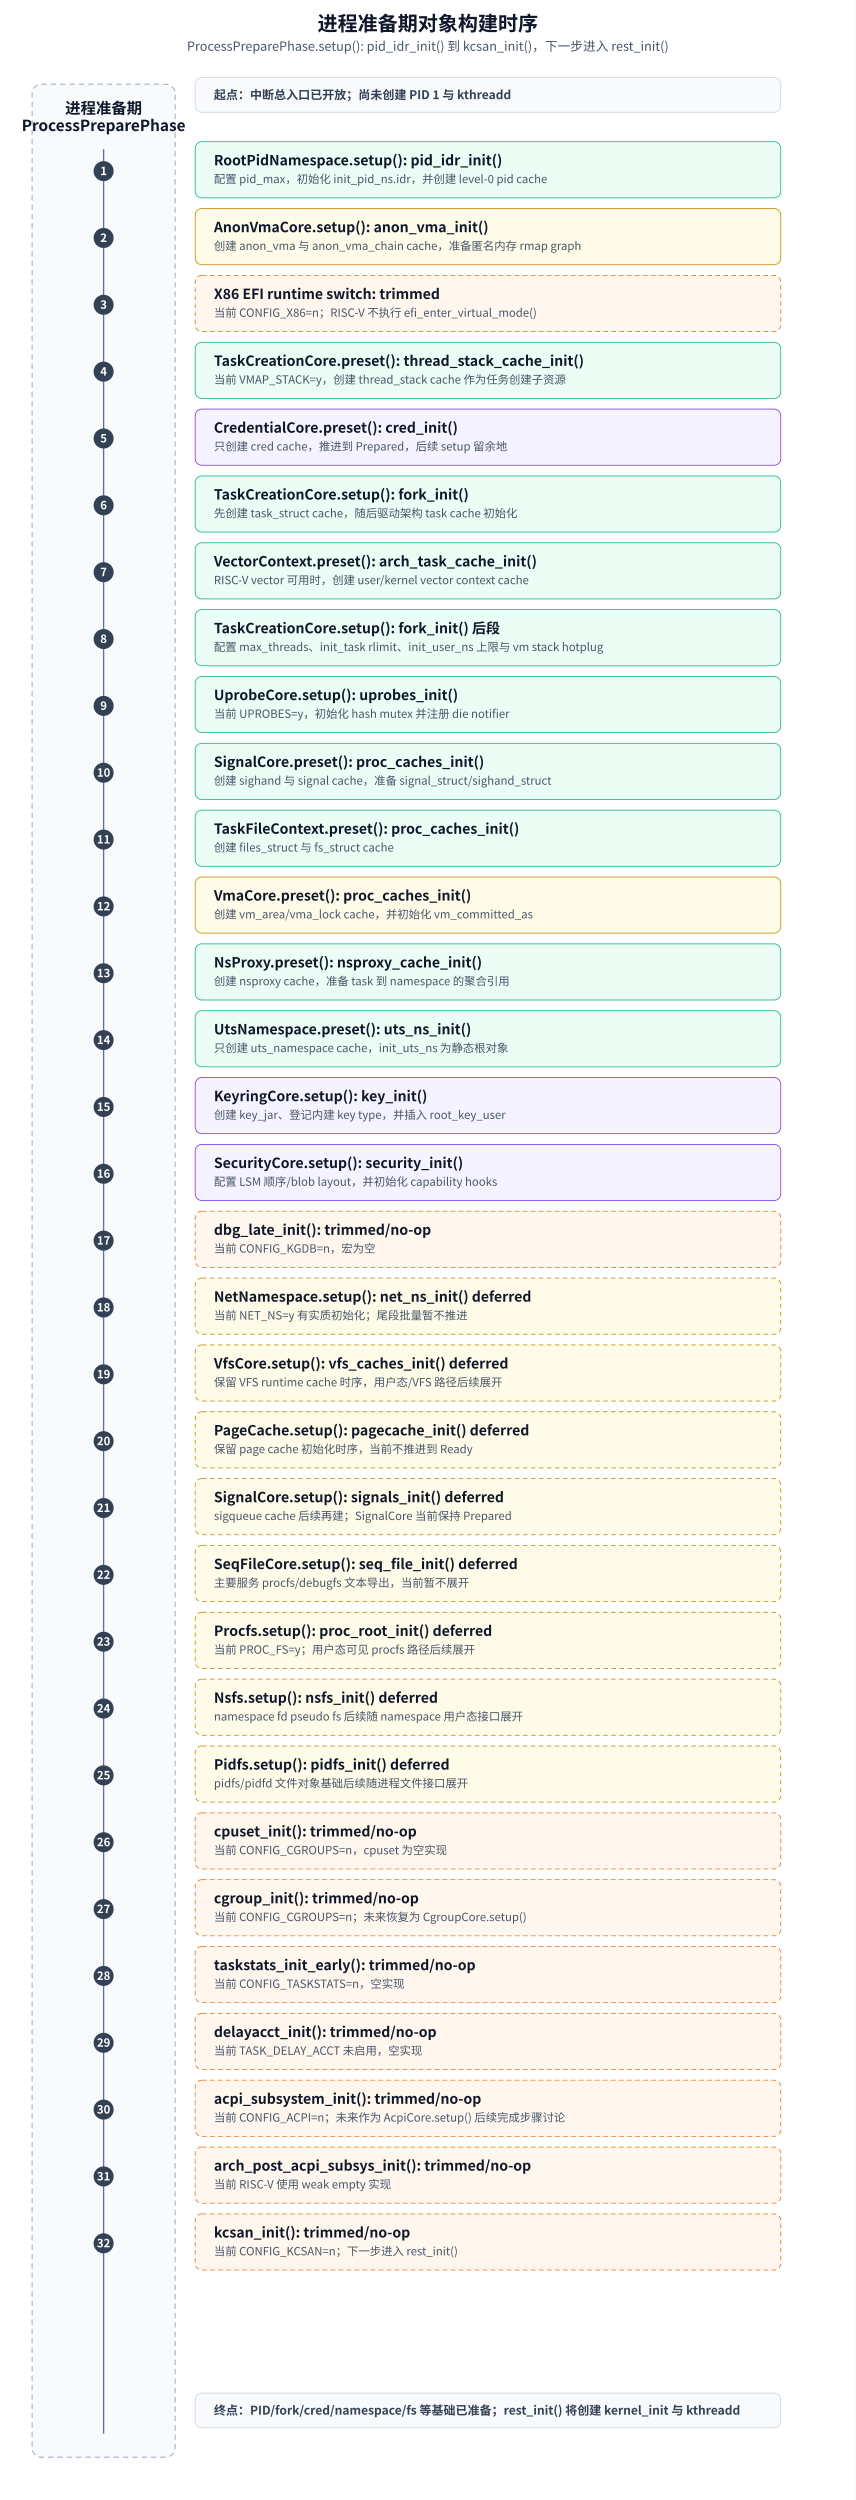
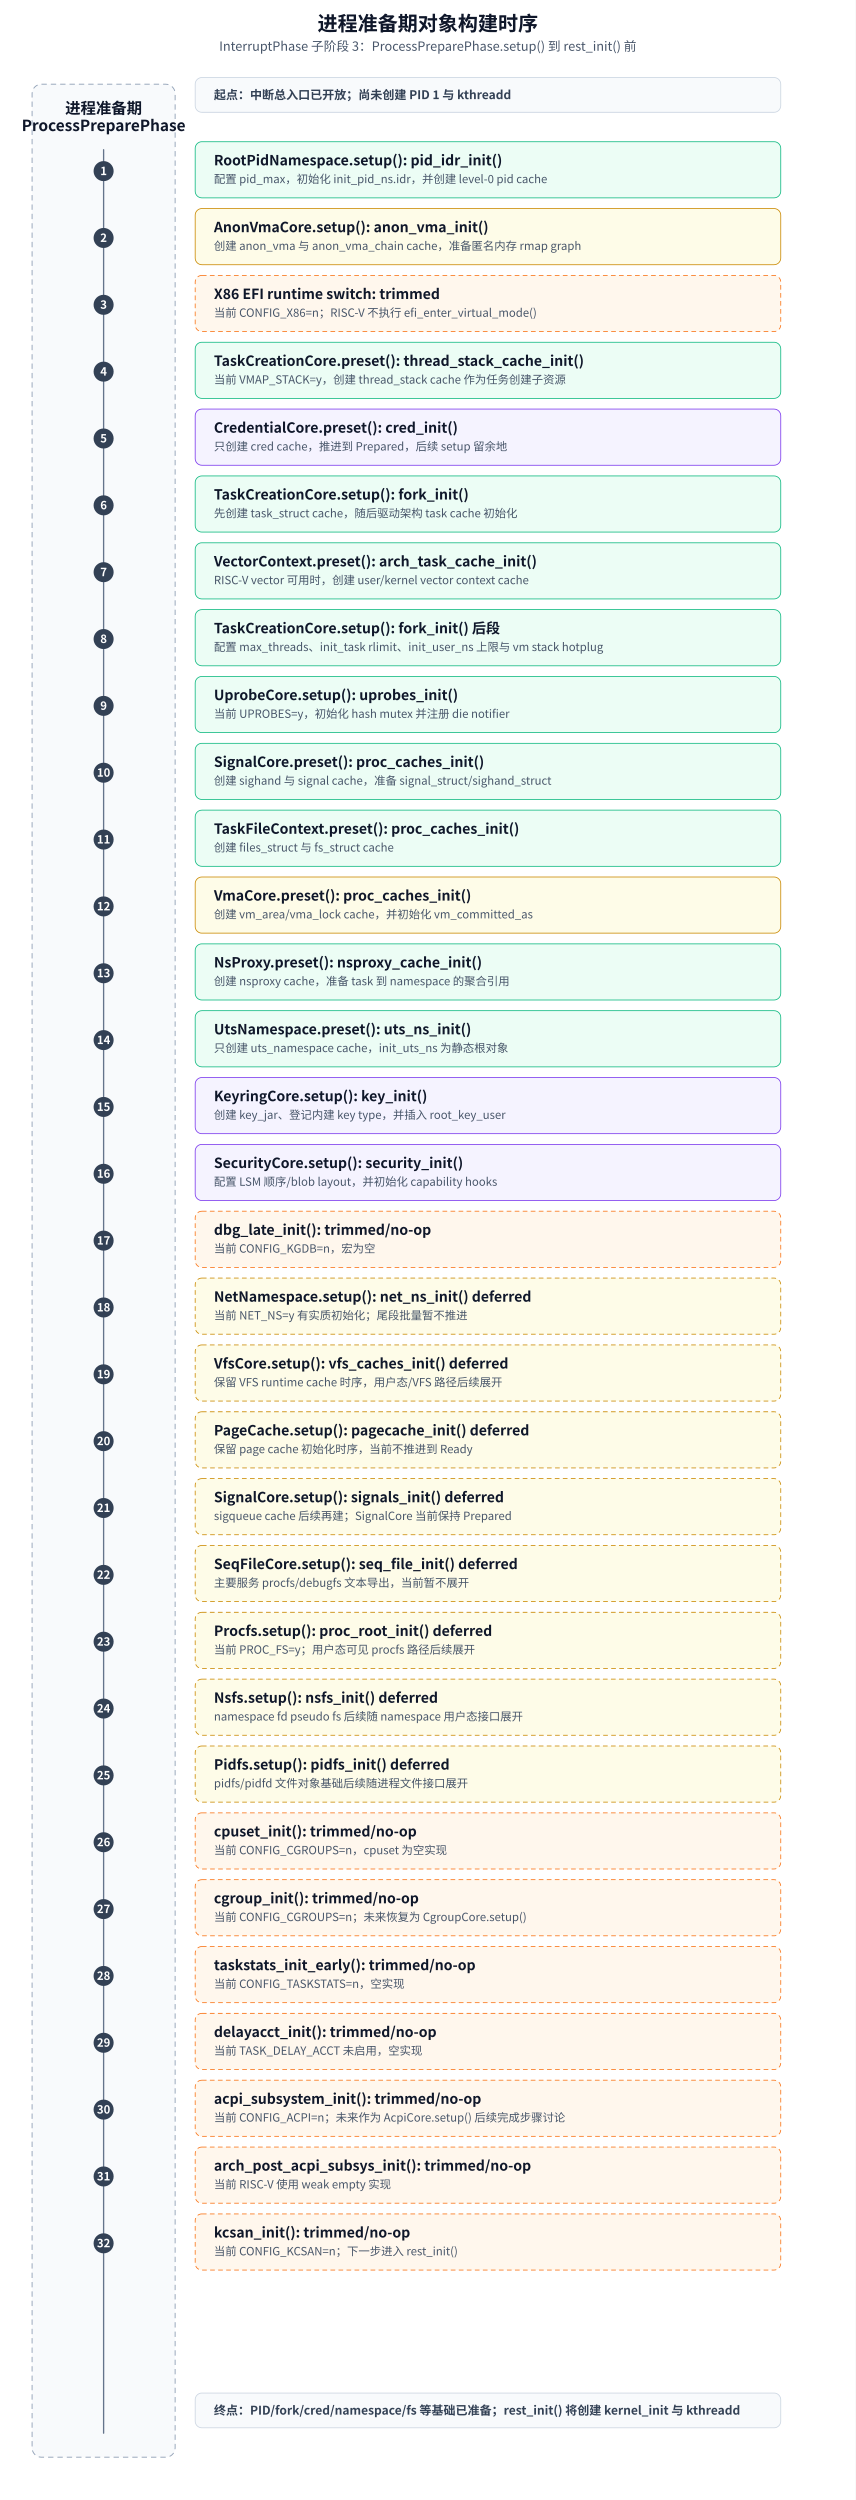
<svg xmlns="http://www.w3.org/2000/svg" width="1280" height="3740" viewBox="0 0 1280 3740" role="img" aria-labelledby="title desc">
  <defs>
    <style>
      text { font-family: "Microsoft YaHei", "Noto Sans CJK SC", "Source Han Sans SC", Arial, sans-serif; fill: #0f172a; }
      .title { font-size: 30px; font-weight: 600; }
      .subtitle { font-size: 19px; fill: #475569; }
      .lane { fill: #f8fafc; stroke: #94a3b8; stroke-width: 1.4; stroke-dasharray: 8 6; }
      .box { fill: #ffffff; stroke: #334155; stroke-width: 1.2; }
      .stage { fill: #f8fafc; stroke: #cbd5e1; stroke-width: 1.2; }
      .formal { fill: #ecfdf5; stroke: #10b981; }
      .proc { fill: #ecfdf5; stroke: #10b981; }
      .mm { fill: #fefce8; stroke: #ca8a04; }
      .fs { fill: #eff6ff; stroke: #3b82f6; }
      .sec { fill: #f5f3ff; stroke: #7c3aed; }
      .deferred { fill: #fefce8; stroke: #ca8a04; stroke-dasharray: 7 5; }
      .trimmed { fill: #fff7ed; stroke: #f97316; stroke-dasharray: 7 5; }
      .obj { font-size: 23px; font-weight: 600; dominant-baseline: middle; }
      .line1 { font-size: 21px; font-weight: 600; dominant-baseline: middle; }
      .line2 { font-size: 17px; fill: #475569; dominant-baseline: middle; }
      .boundary { font-size: 18px; font-weight: 600; fill: #334155; dominant-baseline: middle; }
      .num { font-size: 17px; font-weight: 600; fill: #ffffff; text-anchor: middle; dominant-baseline: middle; }
      .timeline { stroke: #64748b; stroke-width: 2; stroke-linecap: round; }
      .dot { fill: #334155; }
    </style>
  </defs>
  <rect x="0" y="0" width="1280" height="3740" fill="#ffffff" />
  <text x="640" y="46" text-anchor="middle" class="title">进程准备期对象构建时序</text>
-   <text x="640" y="76" text-anchor="middle" class="subtitle">ProcessPreparePhase.setup(): pid_idr_init() 到 kcsan_init()，下一步进入 rest_init()</text>
+   <text x="640" y="76" text-anchor="middle" class="subtitle">InterruptPhase 子阶段 3：ProcessPreparePhase.setup() 到 rest_init() 前</text>
  <rect x="48" y="126" width="214" height="3550" rx="14" class="lane" />
  <text x="155" y="162" text-anchor="middle" class="obj">进程准备期</text>
  <text x="155" y="188" text-anchor="middle" class="obj">ProcessPreparePhase</text>
  <line x1="155" y1="224" x2="155" y2="3640" class="timeline" />
  <rect x="292" y="116" width="876" height="52" rx="10" class="stage" />
  <text x="320" y="142" class="boundary">起点：中断总入口已开放；尚未创建 PID 1 与 kthreadd</text>
  <g transform="translate(0 -48)">
    <g transform="translate(0 56)">
      <circle cx="155" cy="248" r="15" class="dot" />
      <text x="155" y="248" class="num">1</text>
      <rect x="292" y="204" width="876" height="84" rx="10" class="box proc" />
      <text x="320" y="232" class="line1">RootPidNamespace.setup(): pid_idr_init()</text>
      <text x="320" y="260" class="line2">配置 pid_max，初始化 init_pid_ns.idr，并创建 level-0 pid cache</text>
    </g>
    <g transform="translate(0 156)">
      <circle cx="155" cy="248" r="15" class="dot" />
      <text x="155" y="248" class="num">2</text>
      <rect x="292" y="204" width="876" height="84" rx="10" class="box mm" />
      <text x="320" y="232" class="line1">AnonVmaCore.setup(): anon_vma_init()</text>
      <text x="320" y="260" class="line2">创建 anon_vma 与 anon_vma_chain cache，准备匿名内存 rmap graph</text>
    </g>
    <g transform="translate(0 256)">
      <circle cx="155" cy="248" r="15" class="dot" />
      <text x="155" y="248" class="num">3</text>
      <rect x="292" y="204" width="876" height="84" rx="10" class="box trimmed" />
      <text x="320" y="232" class="line1">X86 EFI runtime switch: trimmed</text>
      <text x="320" y="260" class="line2">当前 CONFIG_X86=n；RISC-V 不执行 efi_enter_virtual_mode()</text>
    </g>
    <g transform="translate(0 356)">
      <circle cx="155" cy="248" r="15" class="dot" />
      <text x="155" y="248" class="num">4</text>
      <rect x="292" y="204" width="876" height="84" rx="10" class="box proc" />
      <text x="320" y="232" class="line1">TaskCreationCore.preset(): thread_stack_cache_init()</text>
      <text x="320" y="260" class="line2">当前 VMAP_STACK=y，创建 thread_stack cache 作为任务创建子资源</text>
    </g>
    <g transform="translate(0 456)">
      <circle cx="155" cy="248" r="15" class="dot" />
      <text x="155" y="248" class="num">5</text>
      <rect x="292" y="204" width="876" height="84" rx="10" class="box sec" />
      <text x="320" y="232" class="line1">CredentialCore.preset(): cred_init()</text>
      <text x="320" y="260" class="line2">只创建 cred cache，推进到 Prepared，后续 setup 留余地</text>
    </g>
    <g transform="translate(0 556)">
      <circle cx="155" cy="248" r="15" class="dot" />
      <text x="155" y="248" class="num">6</text>
      <rect x="292" y="204" width="876" height="84" rx="10" class="box proc" />
      <text x="320" y="232" class="line1">TaskCreationCore.setup(): fork_init()</text>
      <text x="320" y="260" class="line2">先创建 task_struct cache，随后驱动架构 task cache 初始化</text>
    </g>
    <g transform="translate(0 656)">
      <circle cx="155" cy="248" r="15" class="dot" />
      <text x="155" y="248" class="num">7</text>
      <rect x="292" y="204" width="876" height="84" rx="10" class="box proc" />
      <text x="320" y="232" class="line1">VectorContext.preset(): arch_task_cache_init()</text>
      <text x="320" y="260" class="line2">RISC-V vector 可用时，创建 user/kernel vector context cache</text>
    </g>
    <g transform="translate(0 756)">
      <circle cx="155" cy="248" r="15" class="dot" />
      <text x="155" y="248" class="num">8</text>
      <rect x="292" y="204" width="876" height="84" rx="10" class="box proc" />
      <text x="320" y="232" class="line1">TaskCreationCore.setup(): fork_init() 后段</text>
      <text x="320" y="260" class="line2">配置 max_threads、init_task rlimit、init_user_ns 上限与 vm stack hotplug</text>
    </g>
    <g transform="translate(0 856)">
      <circle cx="155" cy="248" r="15" class="dot" />
      <text x="155" y="248" class="num">9</text>
      <rect x="292" y="204" width="876" height="84" rx="10" class="box proc" />
      <text x="320" y="232" class="line1">UprobeCore.setup(): uprobes_init()</text>
      <text x="320" y="260" class="line2">当前 UPROBES=y，初始化 hash mutex 并注册 die notifier</text>
    </g>
    <g transform="translate(0 956)">
      <circle cx="155" cy="248" r="15" class="dot" />
      <text x="155" y="248" class="num">10</text>
      <rect x="292" y="204" width="876" height="84" rx="10" class="box proc" />
      <text x="320" y="232" class="line1">SignalCore.preset(): proc_caches_init()</text>
      <text x="320" y="260" class="line2">创建 sighand 与 signal cache，准备 signal_struct/sighand_struct</text>
    </g>
    <g transform="translate(0 1056)">
      <circle cx="155" cy="248" r="15" class="dot" />
      <text x="155" y="248" class="num">11</text>
      <rect x="292" y="204" width="876" height="84" rx="10" class="box proc" />
      <text x="320" y="232" class="line1">TaskFileContext.preset(): proc_caches_init()</text>
      <text x="320" y="260" class="line2">创建 files_struct 与 fs_struct cache</text>
    </g>
    <g transform="translate(0 1156)">
      <circle cx="155" cy="248" r="15" class="dot" />
      <text x="155" y="248" class="num">12</text>
      <rect x="292" y="204" width="876" height="84" rx="10" class="box mm" />
      <text x="320" y="232" class="line1">VmaCore.preset(): proc_caches_init()</text>
      <text x="320" y="260" class="line2">创建 vm_area/vma_lock cache，并初始化 vm_committed_as</text>
    </g>
    <g transform="translate(0 1256)">
      <circle cx="155" cy="248" r="15" class="dot" />
      <text x="155" y="248" class="num">13</text>
      <rect x="292" y="204" width="876" height="84" rx="10" class="box proc" />
      <text x="320" y="232" class="line1">NsProxy.preset(): nsproxy_cache_init()</text>
      <text x="320" y="260" class="line2">创建 nsproxy cache，准备 task 到 namespace 的聚合引用</text>
    </g>
    <g transform="translate(0 1356)">
      <circle cx="155" cy="248" r="15" class="dot" />
      <text x="155" y="248" class="num">14</text>
      <rect x="292" y="204" width="876" height="84" rx="10" class="box proc" />
      <text x="320" y="232" class="line1">UtsNamespace.preset(): uts_ns_init()</text>
      <text x="320" y="260" class="line2">只创建 uts_namespace cache，init_uts_ns 为静态根对象</text>
    </g>
    <g transform="translate(0 1456)">
      <circle cx="155" cy="248" r="15" class="dot" />
      <text x="155" y="248" class="num">15</text>
      <rect x="292" y="204" width="876" height="84" rx="10" class="box sec" />
      <text x="320" y="232" class="line1">KeyringCore.setup(): key_init()</text>
      <text x="320" y="260" class="line2">创建 key_jar、登记内建 key type，并插入 root_key_user</text>
    </g>
    <g transform="translate(0 1556)">
      <circle cx="155" cy="248" r="15" class="dot" />
      <text x="155" y="248" class="num">16</text>
      <rect x="292" y="204" width="876" height="84" rx="10" class="box sec" />
      <text x="320" y="232" class="line1">SecurityCore.setup(): security_init()</text>
      <text x="320" y="260" class="line2">配置 LSM 顺序/blob layout，并初始化 capability hooks</text>
    </g>
    <g transform="translate(0 1656)">
      <circle cx="155" cy="248" r="15" class="dot" />
      <text x="155" y="248" class="num">17</text>
      <rect x="292" y="204" width="876" height="84" rx="10" class="box trimmed" />
      <text x="320" y="232" class="line1">dbg_late_init(): trimmed/no-op</text>
      <text x="320" y="260" class="line2">当前 CONFIG_KGDB=n，宏为空</text>
    </g>
    <g transform="translate(0 1756)">
      <circle cx="155" cy="248" r="15" class="dot" />
      <text x="155" y="248" class="num">18</text>
      <rect x="292" y="204" width="876" height="84" rx="10" class="box deferred" />
      <text x="320" y="232" class="line1">NetNamespace.setup(): net_ns_init() deferred</text>
      <text x="320" y="260" class="line2">当前 NET_NS=y 有实质初始化；尾段批量暂不推进</text>
    </g>
    <g transform="translate(0 1856)">
      <circle cx="155" cy="248" r="15" class="dot" />
      <text x="155" y="248" class="num">19</text>
      <rect x="292" y="204" width="876" height="84" rx="10" class="box deferred" />
      <text x="320" y="232" class="line1">VfsCore.setup(): vfs_caches_init() deferred</text>
      <text x="320" y="260" class="line2">保留 VFS runtime cache 时序，用户态/VFS 路径后续展开</text>
    </g>
    <g transform="translate(0 1956)">
      <circle cx="155" cy="248" r="15" class="dot" />
      <text x="155" y="248" class="num">20</text>
      <rect x="292" y="204" width="876" height="84" rx="10" class="box deferred" />
      <text x="320" y="232" class="line1">PageCache.setup(): pagecache_init() deferred</text>
      <text x="320" y="260" class="line2">保留 page cache 初始化时序，当前不推进到 Ready</text>
    </g>
    <g transform="translate(0 2056)">
      <circle cx="155" cy="248" r="15" class="dot" />
      <text x="155" y="248" class="num">21</text>
      <rect x="292" y="204" width="876" height="84" rx="10" class="box deferred" />
      <text x="320" y="232" class="line1">SignalCore.setup(): signals_init() deferred</text>
      <text x="320" y="260" class="line2">sigqueue cache 后续再建；SignalCore 当前保持 Prepared</text>
    </g>
    <g transform="translate(0 2156)">
      <circle cx="155" cy="248" r="15" class="dot" />
      <text x="155" y="248" class="num">22</text>
      <rect x="292" y="204" width="876" height="84" rx="10" class="box deferred" />
      <text x="320" y="232" class="line1">SeqFileCore.setup(): seq_file_init() deferred</text>
      <text x="320" y="260" class="line2">主要服务 procfs/debugfs 文本导出，当前暂不展开</text>
    </g>
    <g transform="translate(0 2256)">
      <circle cx="155" cy="248" r="15" class="dot" />
      <text x="155" y="248" class="num">23</text>
      <rect x="292" y="204" width="876" height="84" rx="10" class="box deferred" />
      <text x="320" y="232" class="line1">Procfs.setup(): proc_root_init() deferred</text>
      <text x="320" y="260" class="line2">当前 PROC_FS=y；用户态可见 procfs 路径后续展开</text>
    </g>
    <g transform="translate(0 2356)">
      <circle cx="155" cy="248" r="15" class="dot" />
      <text x="155" y="248" class="num">24</text>
      <rect x="292" y="204" width="876" height="84" rx="10" class="box deferred" />
      <text x="320" y="232" class="line1">Nsfs.setup(): nsfs_init() deferred</text>
      <text x="320" y="260" class="line2">namespace fd pseudo fs 后续随 namespace 用户态接口展开</text>
    </g>
    <g transform="translate(0 2456)">
      <circle cx="155" cy="248" r="15" class="dot" />
      <text x="155" y="248" class="num">25</text>
      <rect x="292" y="204" width="876" height="84" rx="10" class="box deferred" />
      <text x="320" y="232" class="line1">Pidfs.setup(): pidfs_init() deferred</text>
      <text x="320" y="260" class="line2">pidfs/pidfd 文件对象基础后续随进程文件接口展开</text>
    </g>
    <g transform="translate(0 2556)">
      <circle cx="155" cy="248" r="15" class="dot" />
      <text x="155" y="248" class="num">26</text>
      <rect x="292" y="204" width="876" height="84" rx="10" class="box trimmed" />
      <text x="320" y="232" class="line1">cpuset_init(): trimmed/no-op</text>
      <text x="320" y="260" class="line2">当前 CONFIG_CGROUPS=n，cpuset 为空实现</text>
    </g>
    <g transform="translate(0 2656)">
      <circle cx="155" cy="248" r="15" class="dot" />
      <text x="155" y="248" class="num">27</text>
      <rect x="292" y="204" width="876" height="84" rx="10" class="box trimmed" />
      <text x="320" y="232" class="line1">cgroup_init(): trimmed/no-op</text>
      <text x="320" y="260" class="line2">当前 CONFIG_CGROUPS=n；未来恢复为 CgroupCore.setup()</text>
    </g>
    <g transform="translate(0 2756)">
      <circle cx="155" cy="248" r="15" class="dot" />
      <text x="155" y="248" class="num">28</text>
      <rect x="292" y="204" width="876" height="84" rx="10" class="box trimmed" />
      <text x="320" y="232" class="line1">taskstats_init_early(): trimmed/no-op</text>
      <text x="320" y="260" class="line2">当前 CONFIG_TASKSTATS=n，空实现</text>
    </g>
    <g transform="translate(0 2856)">
      <circle cx="155" cy="248" r="15" class="dot" />
      <text x="155" y="248" class="num">29</text>
      <rect x="292" y="204" width="876" height="84" rx="10" class="box trimmed" />
      <text x="320" y="232" class="line1">delayacct_init(): trimmed/no-op</text>
      <text x="320" y="260" class="line2">当前 TASK_DELAY_ACCT 未启用，空实现</text>
    </g>
    <g transform="translate(0 2956)">
      <circle cx="155" cy="248" r="15" class="dot" />
      <text x="155" y="248" class="num">30</text>
      <rect x="292" y="204" width="876" height="84" rx="10" class="box trimmed" />
      <text x="320" y="232" class="line1">acpi_subsystem_init(): trimmed/no-op</text>
      <text x="320" y="260" class="line2">当前 CONFIG_ACPI=n；未来作为 AcpiCore.setup() 后续完成步骤讨论</text>
    </g>
    <g transform="translate(0 3056)">
      <circle cx="155" cy="248" r="15" class="dot" />
      <text x="155" y="248" class="num">31</text>
      <rect x="292" y="204" width="876" height="84" rx="10" class="box trimmed" />
      <text x="320" y="232" class="line1">arch_post_acpi_subsys_init(): trimmed/no-op</text>
      <text x="320" y="260" class="line2">当前 RISC-V 使用 weak empty 实现</text>
    </g>
    <g transform="translate(0 3156)">
      <circle cx="155" cy="248" r="15" class="dot" />
      <text x="155" y="248" class="num">32</text>
      <rect x="292" y="204" width="876" height="84" rx="10" class="box trimmed" />
      <text x="320" y="232" class="line1">kcsan_init(): trimmed/no-op</text>
      <text x="320" y="260" class="line2">当前 CONFIG_KCSAN=n；下一步进入 rest_init()</text>
    </g>
  </g>
  <rect x="292" y="3580" width="876" height="52" rx="10" class="stage" />
  <text x="320" y="3606" class="boundary">终点：PID/fork/cred/namespace/fs 等基础已准备；rest_init() 将创建 kernel_init 与 kthreadd</text>
</svg>
